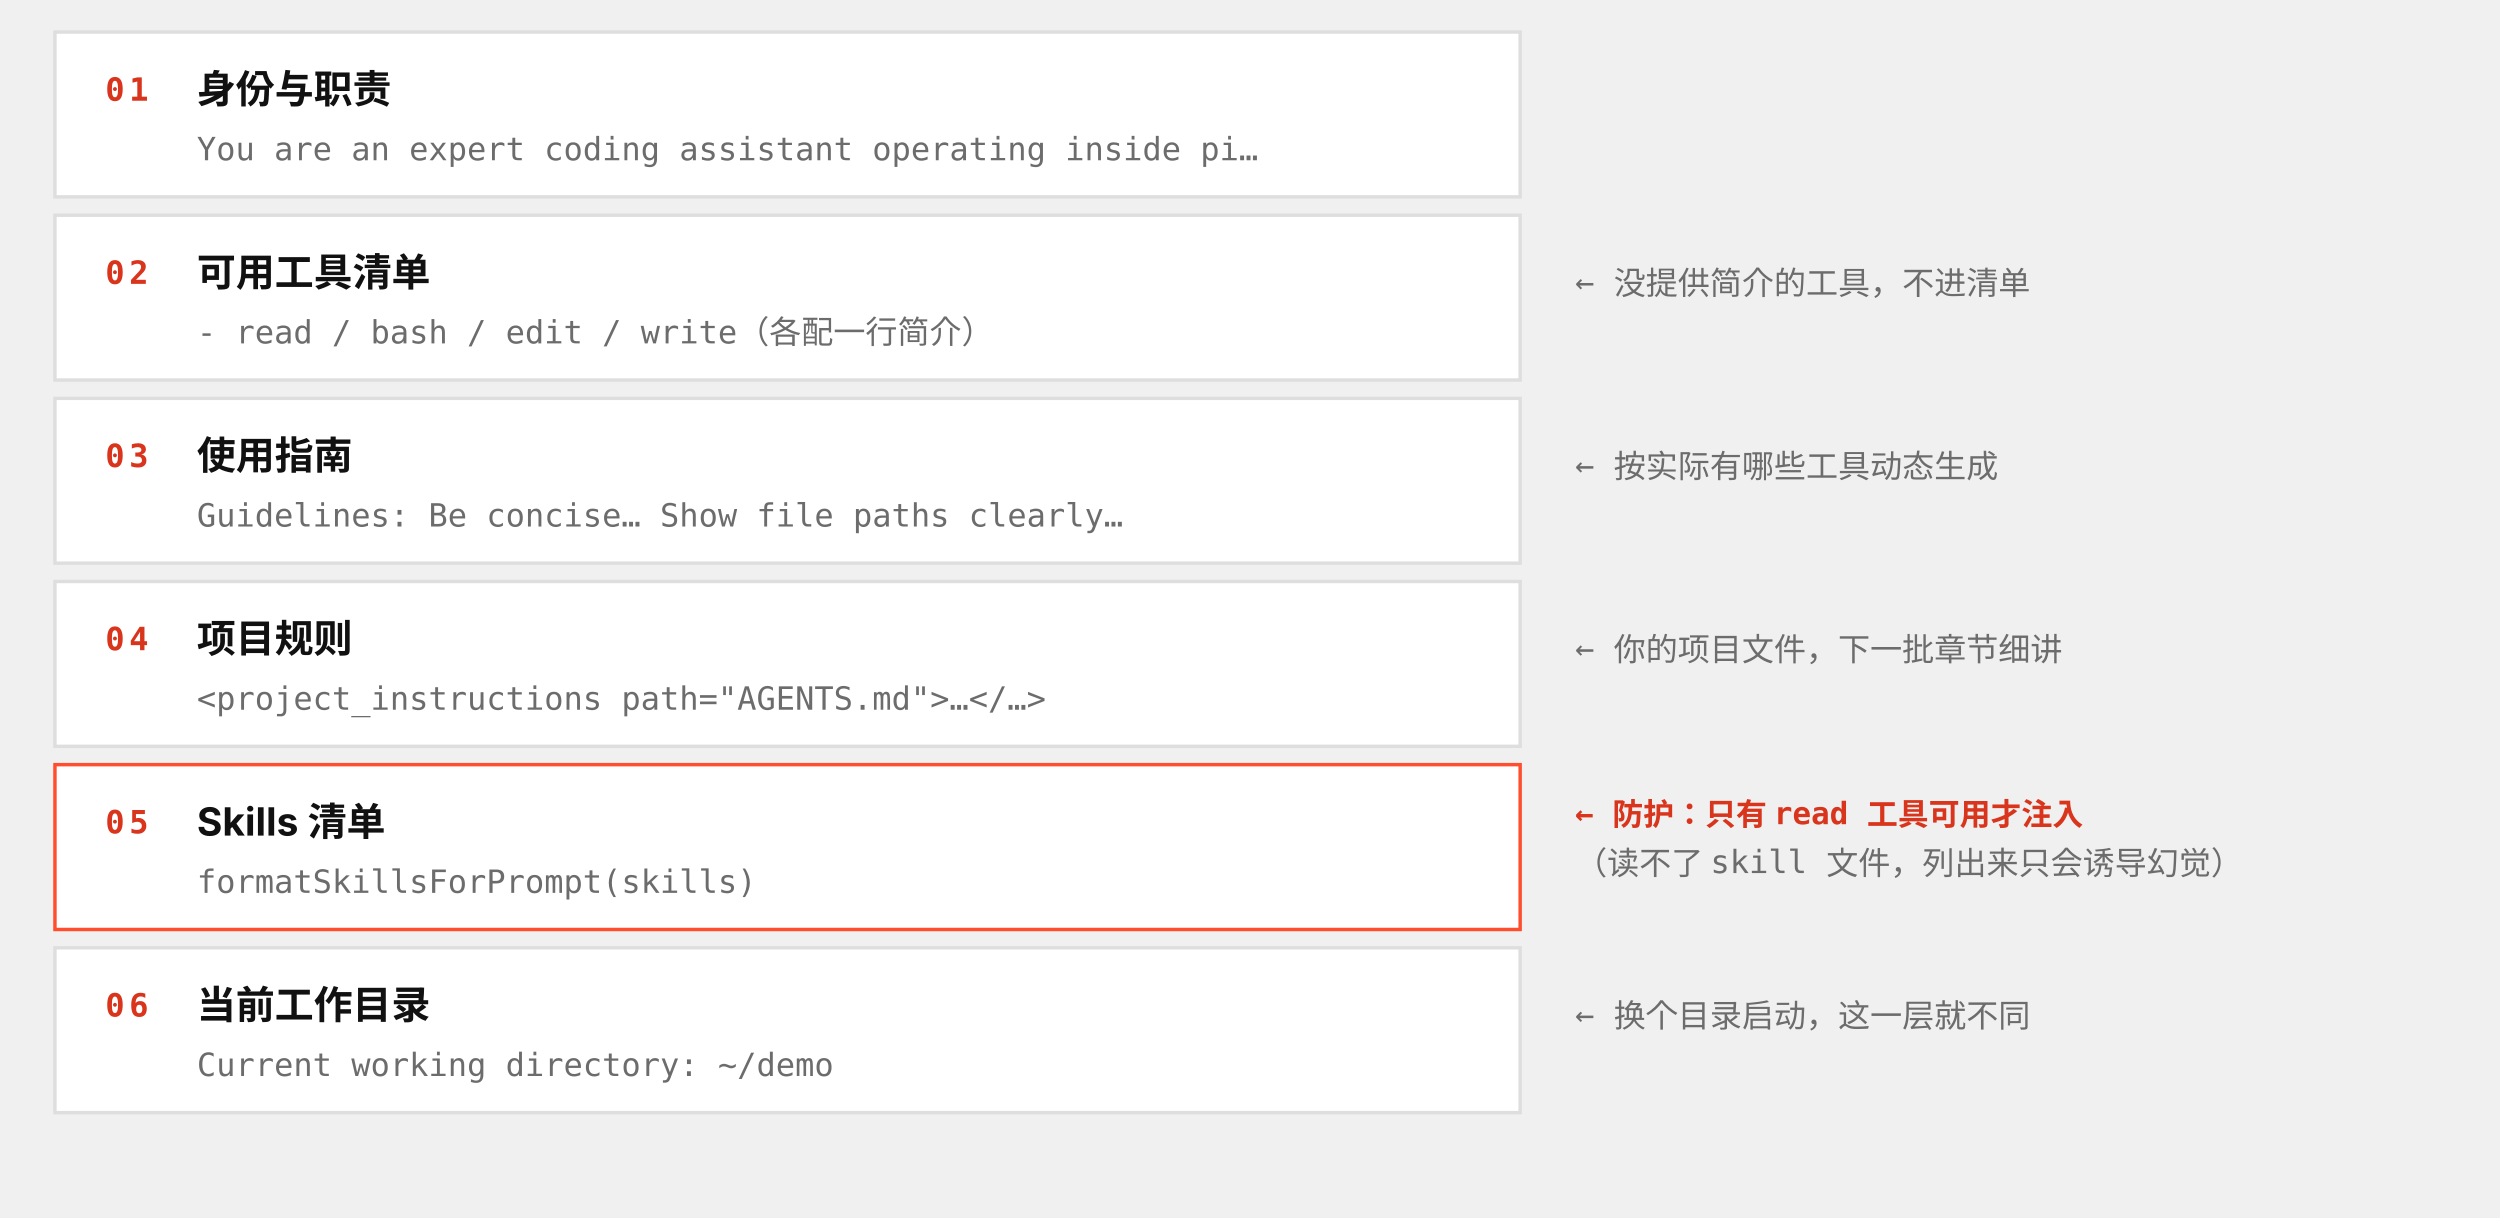
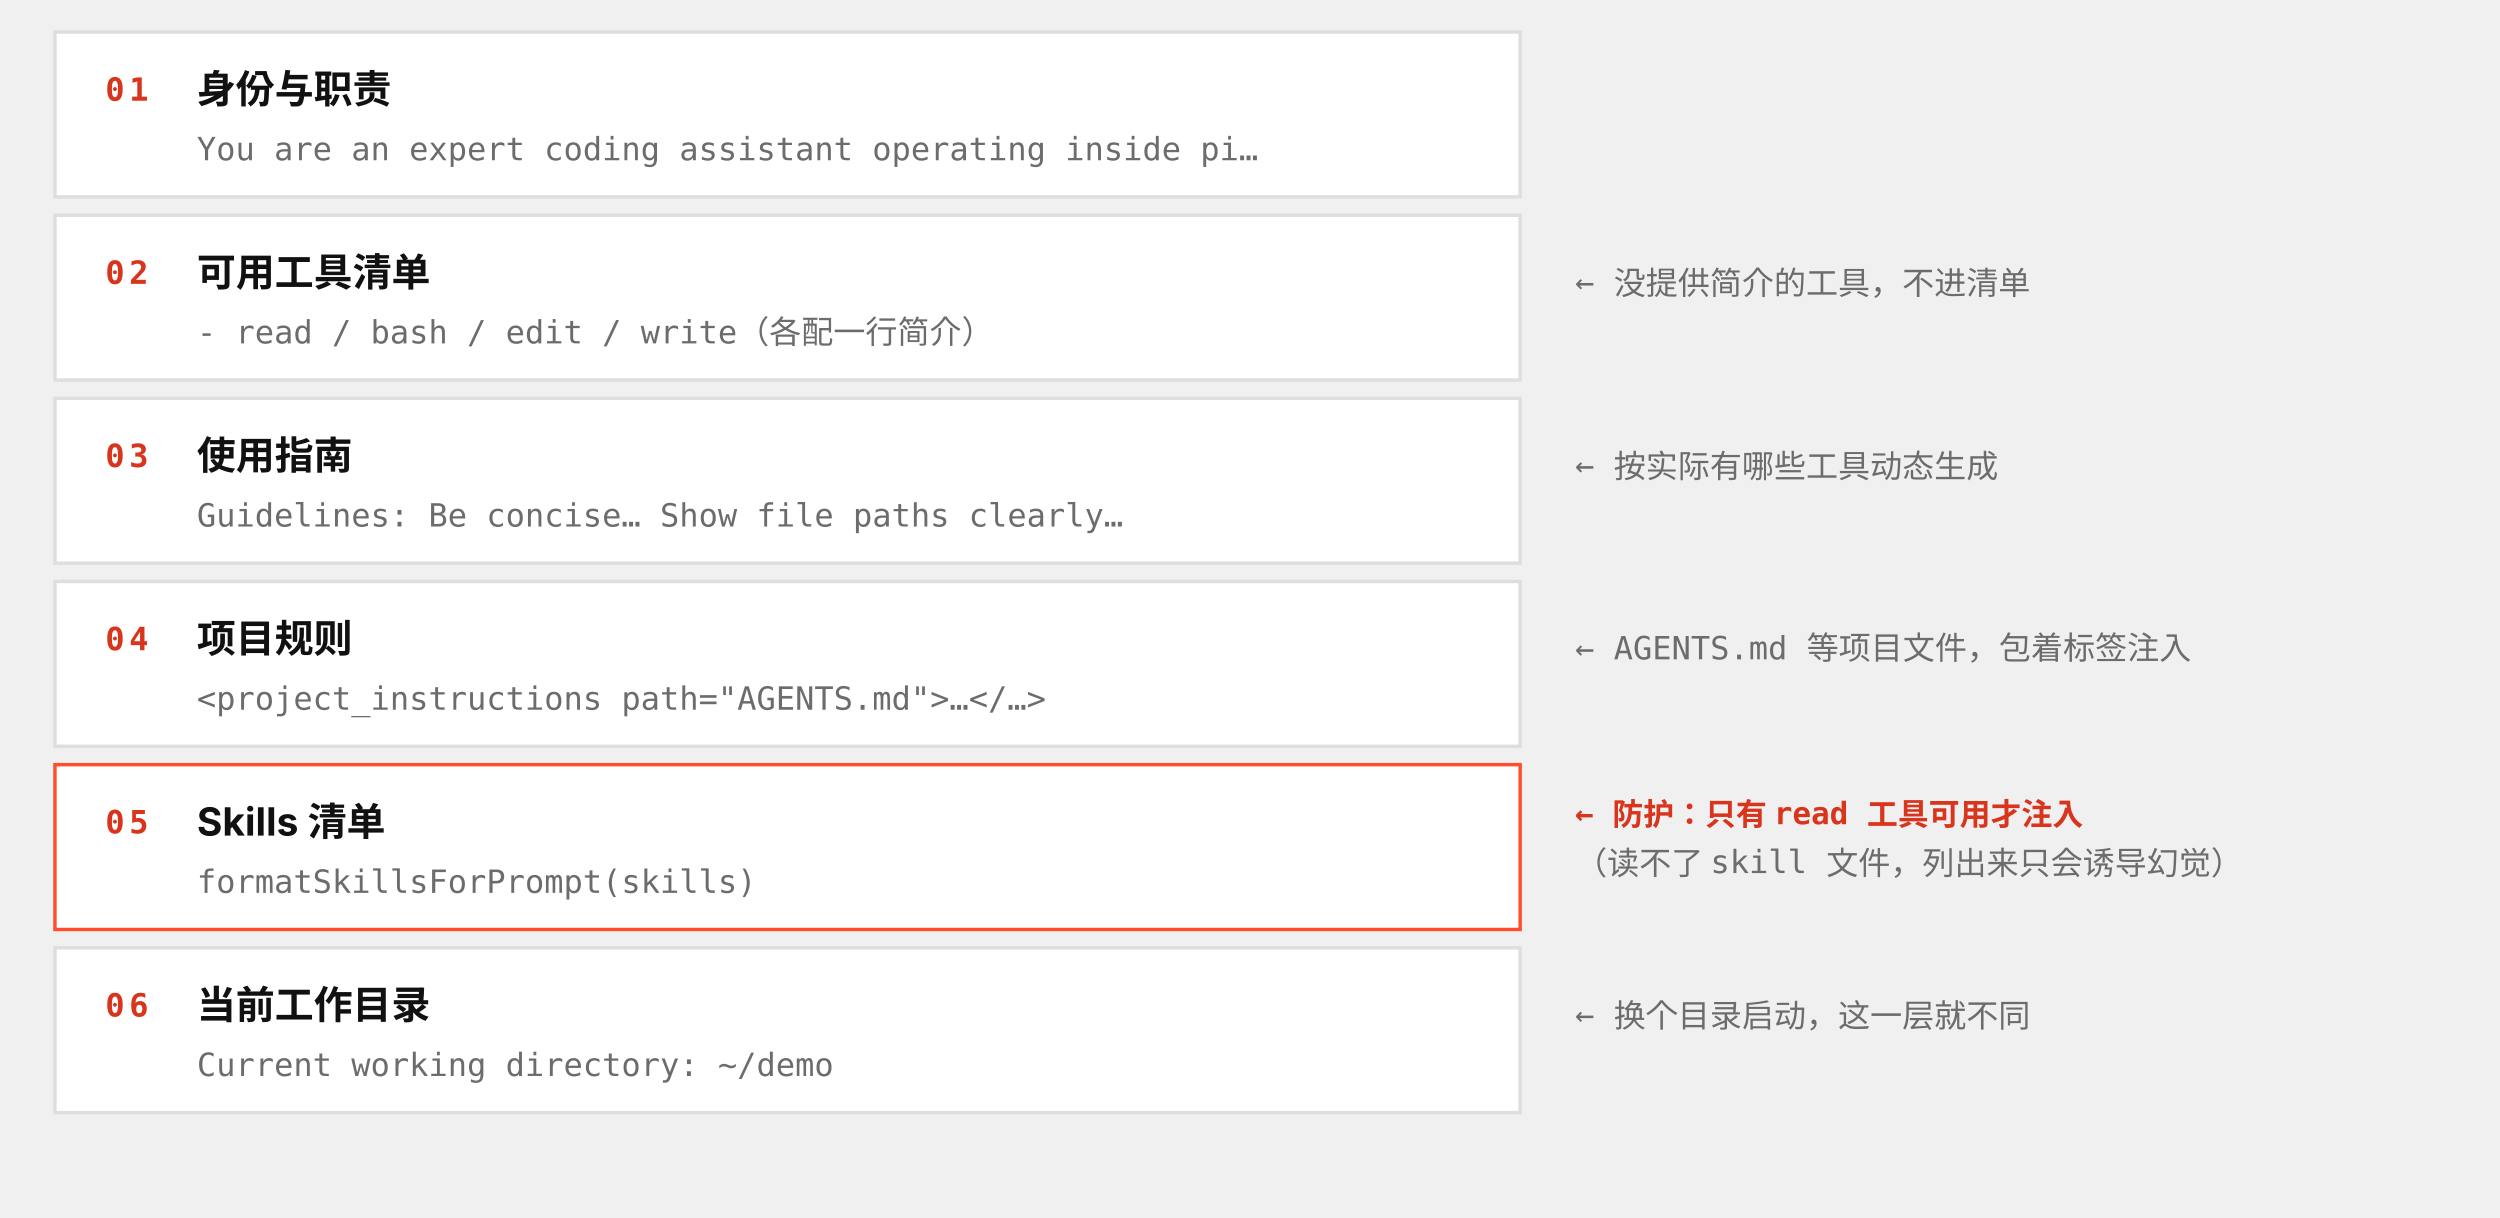
<svg xmlns="http://www.w3.org/2000/svg" viewBox="48 162 1092 532" role="img" aria-labelledby="title desc">
  <style>
    .sans{font-family:-apple-system,'PingFang SC','Noto Sans SC',system-ui,sans-serif}
    .mono{font-family:ui-monospace,SFMono-Regular,Menlo,monospace}
    .eyebrow{font-size:14px;letter-spacing:4px;font-weight:700;fill:#d9341c}
    .headline{font-size:40px;font-weight:720;letter-spacing:-1px;fill:#111}
    .num{font-size:14px;letter-spacing:2px;font-weight:650;fill:#d9341c}
    .layer{font-size:17px;font-weight:650;fill:#111}
    .snippet{font-size:14px;fill:#6c6c6c}
    .note{font-size:14px;fill:#6c6c6c}
    .guard{font-size:13.5px;font-weight:650;fill:#d9341c}
    .card{fill:#fff;stroke:#dedede;stroke-width:1.5}
    .card-hl{fill:#fff;stroke:#ff4d2e;stroke-width:1.5}
    .a1{animation:s1 9s linear infinite}.a2{animation:s2 9s linear infinite}
    .a3{animation:s3 9s linear infinite}.a4{animation:s4 9s linear infinite}
    .a5{animation:s5 9s linear infinite}.a6{animation:s6 9s linear infinite}
    @keyframes s1{0%,4%{opacity:0}7%,93%{opacity:1}97%,100%{opacity:0}}
    @keyframes s2{0%,16%{opacity:0}19%,93%{opacity:1}97%,100%{opacity:0}}
    @keyframes s3{0%,28%{opacity:0}31%,93%{opacity:1}97%,100%{opacity:0}}
    @keyframes s4{0%,40%{opacity:0}43%,93%{opacity:1}97%,100%{opacity:0}}
    @keyframes s5{0%,52%{opacity:0}55%,93%{opacity:1}97%,100%{opacity:0}}
    @keyframes s6{0%,64%{opacity:0}67%,93%{opacity:1}97%,100%{opacity:0}}
    @media(prefers-reduced-motion:reduce){.a1,.a2,.a3,.a4,.a5,.a6{animation:none}}
  </style>
  <g class="sans">
    <g class="a1">
      <rect class="card" x="72" y="176" width="640" height="72" />
      <text x="94" y="206" class="mono num">01</text>
      <text x="134" y="207" class="layer">身份与职责</text>
      <text x="134" y="232" class="mono snippet">You are an expert coding assistant operating inside pi…</text>
    </g>
    <g class="a2">
      <rect class="card" x="72" y="256" width="640" height="72" />
      <text x="94" y="286" class="mono num">02</text>
      <text x="134" y="287" class="layer">可用工具清单</text>
      <text x="134" y="312" class="mono snippet">- read / bash / edit / write（各配一行简介）</text>
      <text x="736" y="290" class="mono note">← 没提供简介的工具，不进清单</text>
    </g>
    <g class="a3">
      <rect class="card" x="72" y="336" width="640" height="72" />
      <text x="94" y="366" class="mono num">03</text>
      <text x="134" y="367" class="layer">使用指南</text>
      <text x="134" y="392" class="mono snippet">Guidelines: Be concise… Show file paths clearly…</text>
      <text x="736" y="370" class="mono note">← 按实际有哪些工具动态生成</text>
    </g>
    <g class="a4">
      <rect class="card" x="72" y="416" width="640" height="72" />
      <text x="94" y="446" class="mono num">04</text>
      <text x="134" y="447" class="layer">项目规则</text>
      <text x="134" y="472" class="mono snippet">&lt;project_instructions path="AGENTS.md"&gt;…&lt;/…&gt;</text>
-       <text x="736" y="450" class="mono note">← 你的项目文件，下一批章节细讲</text>
+       <text x="736" y="450" class="mono note">← AGENTS.md 等项目文件，包着标签注入</text>
    </g>
    <g class="a5">
      <rect class="card-hl" x="72" y="496" width="640" height="72" />
      <text x="94" y="526" class="mono num">05</text>
      <text x="134" y="527" class="layer">Skills 清单</text>
      <text x="134" y="552" class="mono snippet">formatSkillsForPrompt(skills)</text>
      <text x="736" y="522" class="mono guard">← 防护：只有 read 工具可用才注入</text>
      <text x="736" y="544" class="mono note">（读不了 skill 文件，列出来只会诱导幻觉）</text>
    </g>
    <g class="a6">
      <rect class="card" x="72" y="576" width="640" height="72" />
      <text x="94" y="606" class="mono num">06</text>
      <text x="134" y="607" class="layer">当前工作目录</text>
      <text x="134" y="632" class="mono snippet">Current working directory: ~/demo</text>
      <text x="736" y="610" class="mono note">← 换个目录启动，这一层就不同</text>
    </g>
  </g>
</svg>
